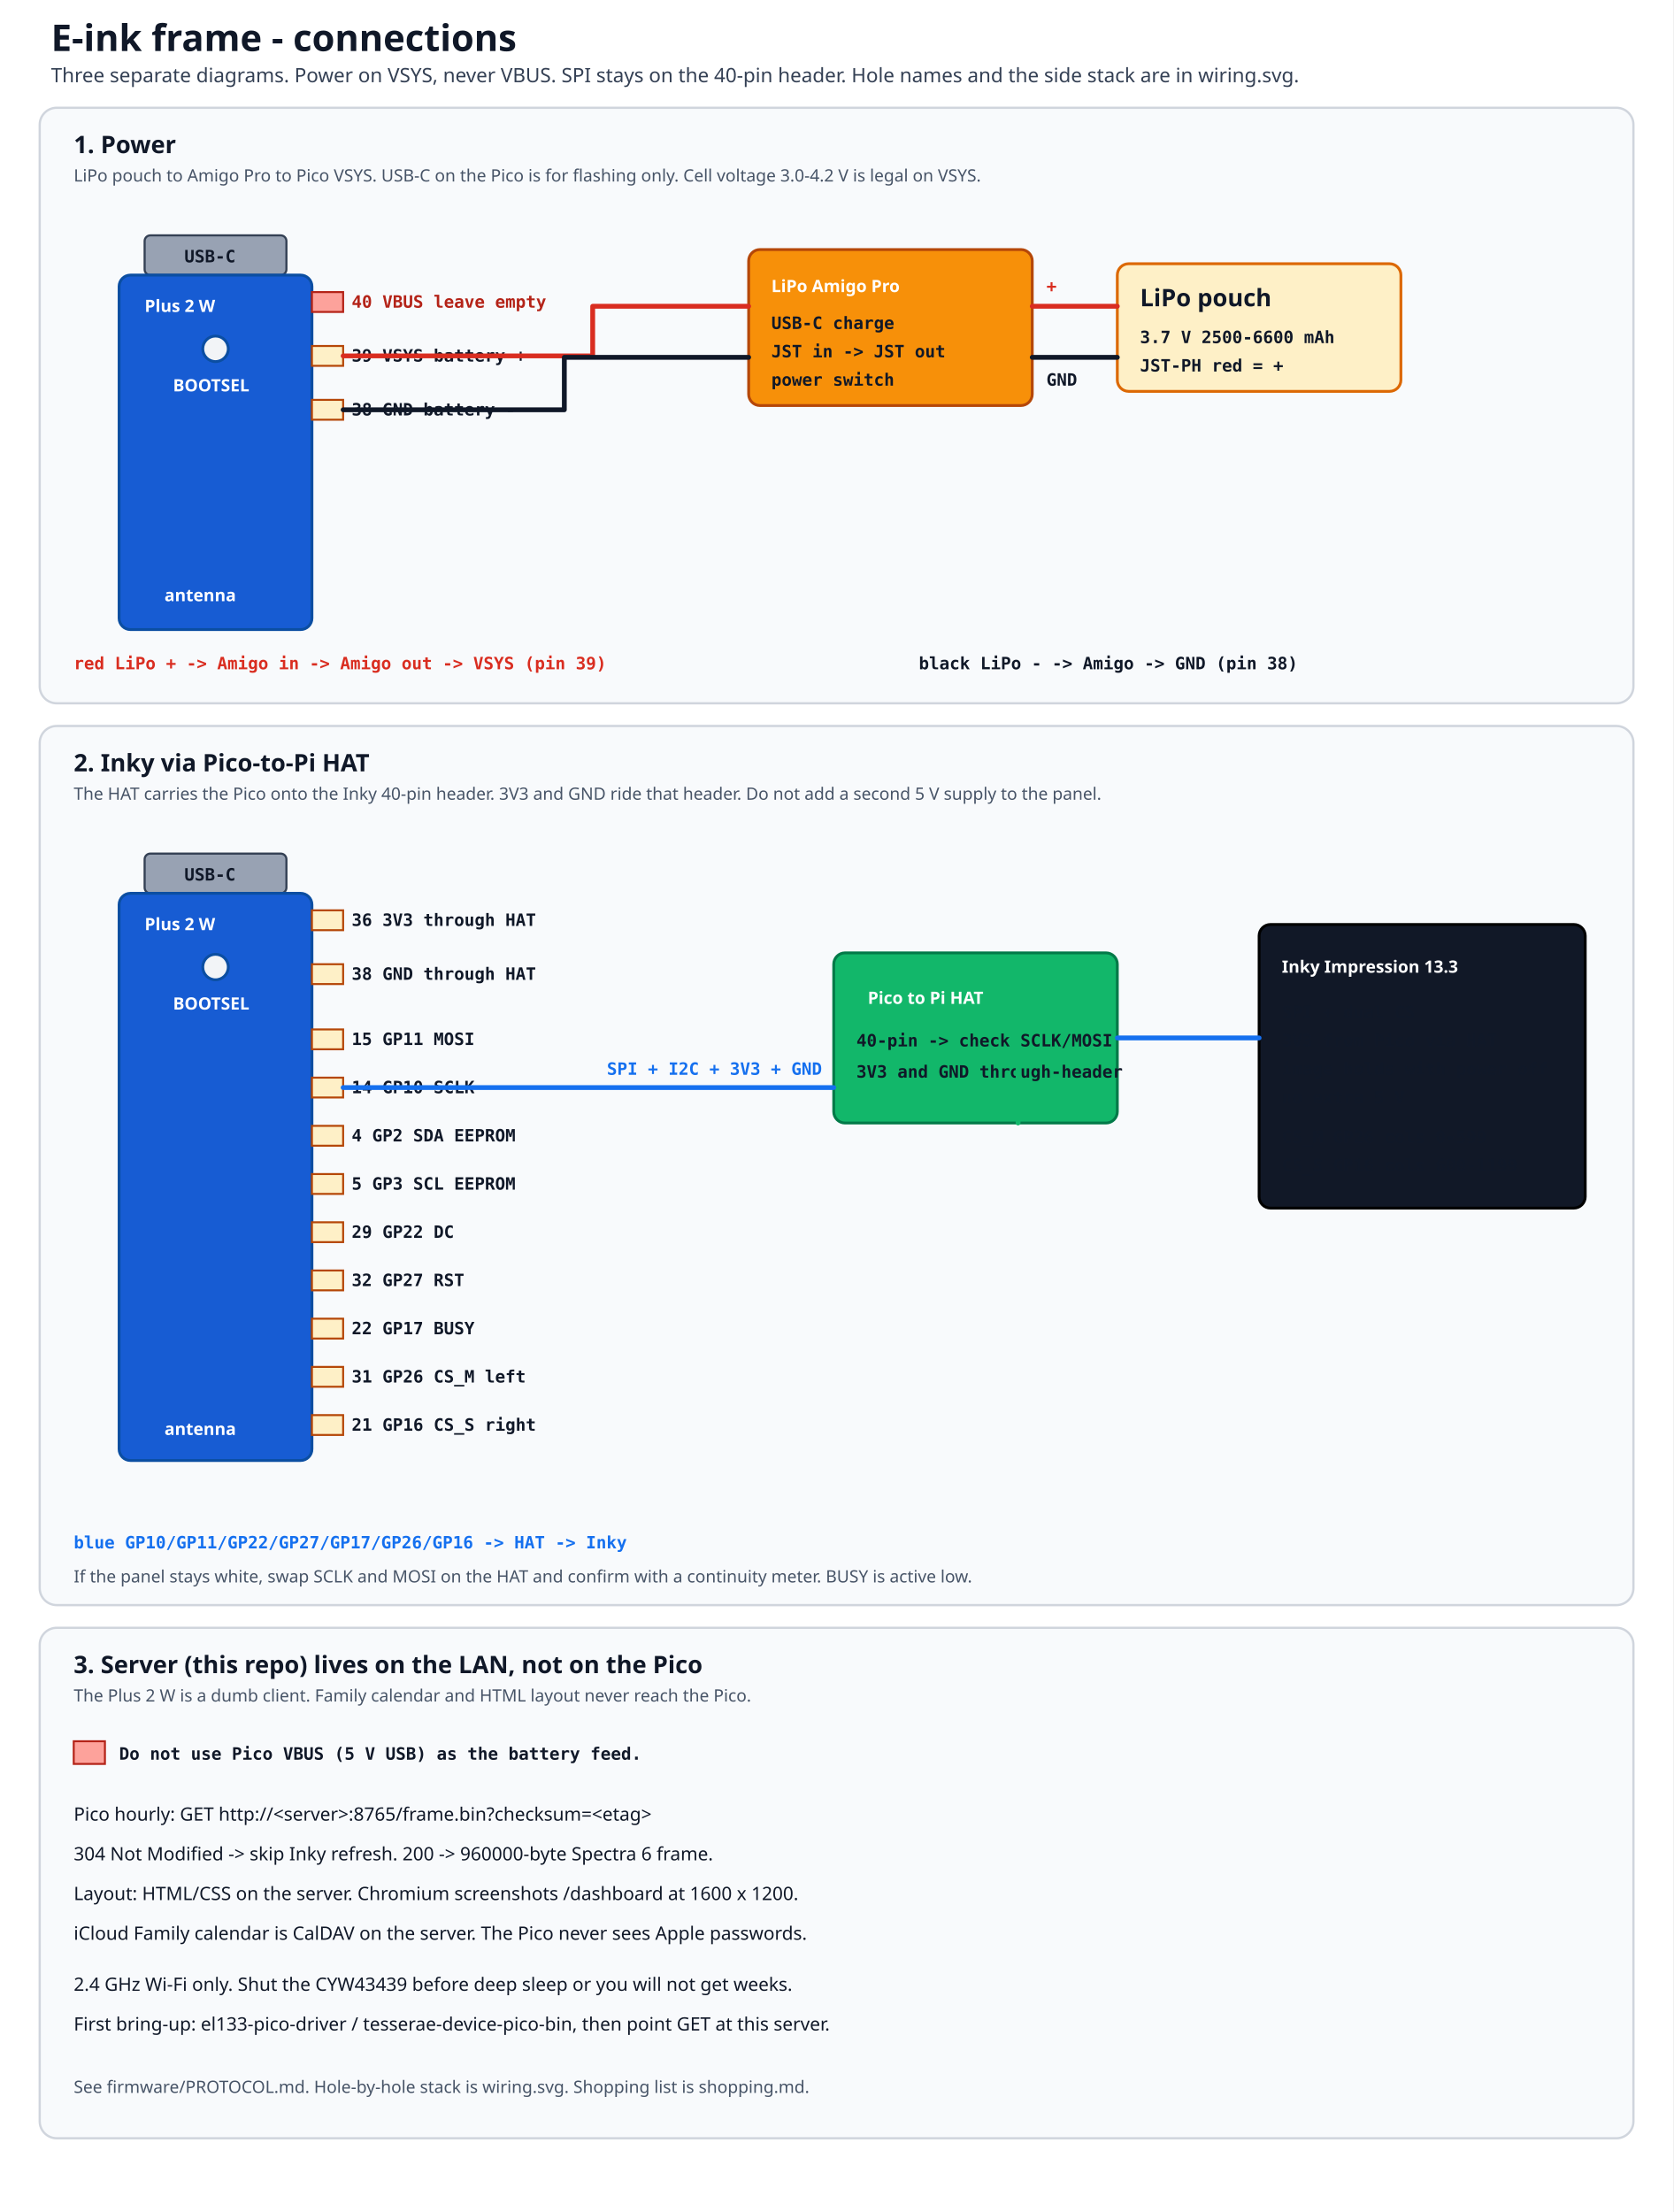
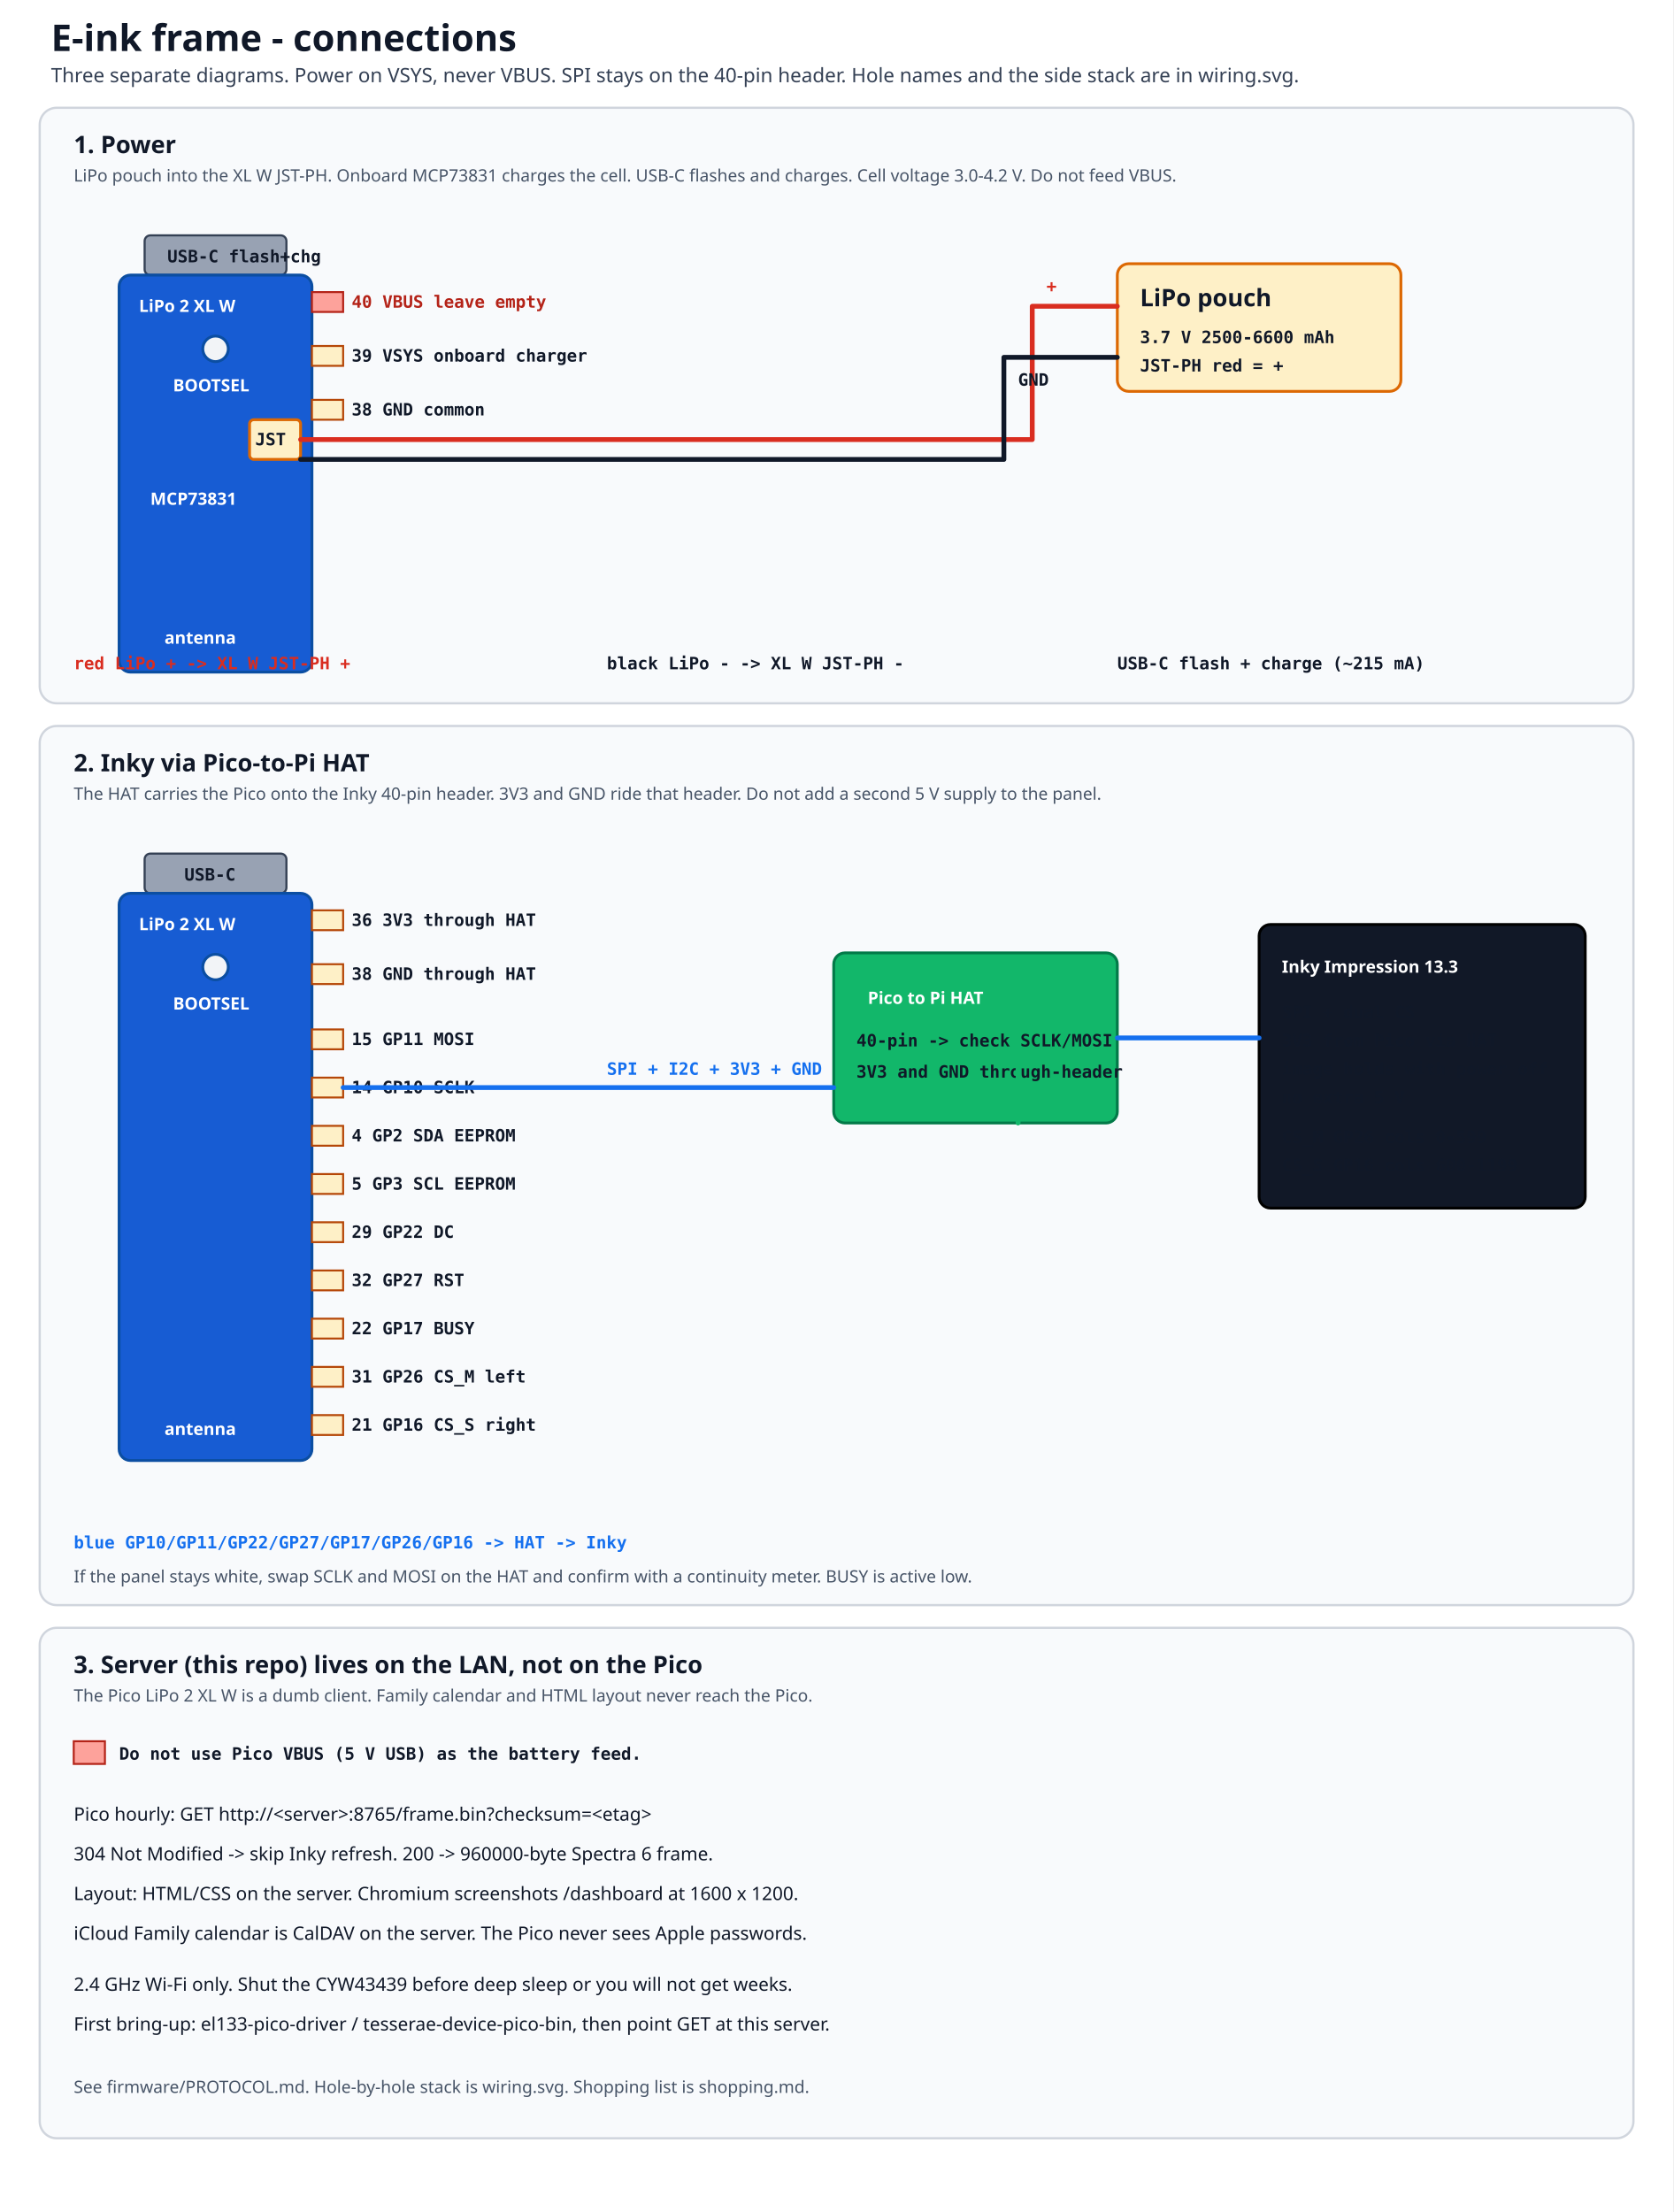
<svg xmlns="http://www.w3.org/2000/svg" width="1180" height="1560" viewBox="0 0 1180 1560" role="img" aria-label="Electrical connections for the e-ink frame: power, Inky SPI pins, and the LAN server">
  <defs>
    <style>
      .bg { fill: #ffffff; }
      .title { font: 700 26px system-ui, sans-serif; fill: #101828; }
      .sub { font: 14px system-ui, sans-serif; fill: #344054; }
      .head { font: 700 17px system-ui, sans-serif; fill: #101828; }
      .text { font: 13px system-ui, sans-serif; fill: #101828; }
      .small { font: 12px system-ui, sans-serif; fill: #475467; }
      .mono { font: 700 12px ui-monospace, SFMono-Regular, Menlo, monospace; fill: #101828; }
      .white { font: 700 12px system-ui, sans-serif; fill: #ffffff; }
      .pico { fill: #175cd3; stroke: #0b4ea2; stroke-width: 2; }
      .usb { fill: #98a2b3; stroke: #344054; stroke-width: 1.5; }
      .pin { fill: #e4e7ec; stroke: #98a2b3; stroke-width: 1; }
      .pin-use { fill: #fef0c7; stroke: #b54708; stroke-width: 1.4; }
      .pin-bad { fill: #fda29b; stroke: #b42318; stroke-width: 1.4; }
      .dot { fill: #101828; }
      .w { fill: none; stroke-width: 3.4; stroke-linecap: round; stroke-linejoin: round; }
      .red { stroke: #d92d20; }
      .blk { stroke: #101828; }
      .blu { stroke: #1570ef; }
      .org { stroke: #dc6803; }
      .grn { stroke: #12b76a; }
      .card { fill: #f8fafc; stroke: #d0d5dd; stroke-width: 1.6; }
      .lipo { fill: #fef0c7; stroke: #dc6803; stroke-width: 2; }
-       .amigo { fill: #f79009; stroke: #b54708; stroke-width: 2; }
      .hat { fill: #12b76a; stroke: #027a48; stroke-width: 2; }
      .inky { fill: #111827; stroke: #000; stroke-width: 2; }
    </style>
  </defs>
  <rect class="bg" width="1180" height="1560" />
  <text class="title" x="36" y="36">E-ink frame - connections</text>
  <text class="sub" x="36" y="58">Three separate diagrams. Power on VSYS, never VBUS. SPI stays on the 40-pin header. Hole names and the side stack are in wiring.svg.</text>
  <g transform="translate(28,76)">
    <rect class="card" x="0" y="0" width="1124" height="420" rx="12" />
    <text class="head" x="24" y="32">1. Power</text>
-     <text class="small" x="24" y="52">LiPo pouch to Amigo Pro to Pico VSYS. USB-C on the Pico is for flashing only. Cell voltage 3.0-4.2 V is legal on VSYS.</text>
+     <text class="small" x="24" y="52">LiPo pouch into the XL W JST-PH. Onboard MCP73831 charges the cell. USB-C flashes and charges. Cell voltage 3.0-4.2 V. Do not feed VBUS.</text>
    <rect class="usb" x="74" y="90" width="100" height="28" rx="4" />
-     <text class="mono" x="102" y="109">USB-C</text>
-     <rect class="pico" x="56" y="118" width="136" height="250" rx="8" />
-     <text class="white" x="74" y="144">Plus 2 W</text>
+     <text class="mono" x="90" y="109">USB-C flash+chg</text>
+     <rect class="pico" x="56" y="118" width="136" height="280" rx="8" />
+     <text class="white" x="70" y="144">LiPo 2 XL W</text>
    <circle cx="124" cy="170" r="9" fill="#f2f4f7" stroke="#0b4ea2" stroke-width="2" />
    <text class="white" x="94" y="200">BOOTSEL</text>
-     <text class="white" x="88" y="348">antenna</text>
+     <rect class="lipo" x="148" y="220" width="36" height="28" rx="3" />
+     <text class="mono" x="152" y="238">JST</text>
+     <text class="white" x="78" y="280">MCP73831</text>
+     <text class="white" x="88" y="378">antenna</text>
    <rect class="pin-bad" x="192" y="130" width="22" height="14" />
    <text class="mono" x="220" y="141" style="fill:#b42318">40 VBUS  leave empty</text>
    <rect class="pin-use" x="192" y="168" width="22" height="14" />
-     <text class="mono" x="220" y="179">39 VSYS  battery +</text>
+     <text class="mono" x="220" y="179">39 VSYS  onboard charger</text>
    <rect class="pin-use" x="192" y="206" width="22" height="14" />
-     <text class="mono" x="220" y="217">38 GND   battery -</text>
+     <text class="mono" x="220" y="217">38 GND   common</text>
    <rect class="lipo" x="760" y="110" width="200" height="90" rx="8" />
    <text class="head" x="776" y="140">LiPo pouch</text>
    <text class="mono" x="776" y="166">3.7 V  2500-6600 mAh</text>
    <text class="mono" x="776" y="186">JST-PH  red = +</text>
-     <rect class="amigo" x="500" y="100" width="200" height="110" rx="8" />
-     <text class="white" x="516" y="130">LiPo Amigo Pro</text>
-     <text class="mono" x="516" y="156">USB-C charge</text>
-     <text class="mono" x="516" y="176">JST in -&gt; JST out</text>
-     <text class="mono" x="516" y="196">power switch</text>
-     <path class="w red" d="M760 140 H700" />
-     <path class="w blk" d="M760 176 H700" />
-     <path class="w red" d="M500 140 H390 V175 H214" />
-     <path class="w blk" d="M500 176 H370 V213 H214" />
+     <path class="w red" d="M760 140 H700 V234 H184" />
+     <path class="w blk" d="M760 176 H680 V248 H184" />
    <text class="mono" x="710" y="130" style="fill:#d92d20">+</text>
-     <text class="mono" x="710" y="196">GND</text>
-     <text class="mono" x="24" y="396" style="fill:#d92d20">red    LiPo +  -&gt;  Amigo in  -&gt;  Amigo out  -&gt;  VSYS (pin 39)</text>
-     <text class="mono" x="620" y="396">black  LiPo -  -&gt;  Amigo  -&gt;  GND (pin 38)</text>
+     <text class="mono" x="690" y="196">GND</text>
+     <text class="mono" x="24" y="396" style="fill:#d92d20">red    LiPo +  -&gt;  XL W JST-PH +</text>
+     <text class="mono" x="400" y="396">black  LiPo -  -&gt;  XL W JST-PH -</text>
+     <text class="mono" x="760" y="396">USB-C  flash + charge (~215 mA)</text>
  </g>
  <g transform="translate(28,512)">
    <rect class="card" x="0" y="0" width="1124" height="620" rx="12" />
    <text class="head" x="24" y="32">2. Inky via Pico-to-Pi HAT</text>
    <text class="small" x="24" y="52">The HAT carries the Pico onto the Inky 40-pin header. 3V3 and GND ride that header. Do not add a second 5 V supply to the panel.</text>
    <rect class="usb" x="74" y="90" width="100" height="28" rx="4" />
    <text class="mono" x="102" y="109">USB-C</text>
    <rect class="pico" x="56" y="118" width="136" height="400" rx="8" />
-     <text class="white" x="74" y="144">Plus 2 W</text>
+     <text class="white" x="70" y="144">LiPo 2 XL W</text>
    <circle cx="124" cy="170" r="9" fill="#f2f4f7" stroke="#0b4ea2" stroke-width="2" />
    <text class="white" x="94" y="200">BOOTSEL</text>
    <text class="white" x="88" y="500">antenna</text>
    <rect class="pin-use" x="192" y="130" width="22" height="14" />
    <text class="mono" x="220" y="141">36 3V3   through HAT</text>
    <rect class="pin-use" x="192" y="168" width="22" height="14" />
    <text class="mono" x="220" y="179">38 GND   through HAT</text>
    <rect class="pin-use" x="192" y="214" width="22" height="14" />
    <text class="mono" x="220" y="225">15 GP11  MOSI</text>
    <rect class="pin-use" x="192" y="248" width="22" height="14" />
    <text class="mono" x="220" y="259">14 GP10  SCLK</text>
    <rect class="pin-use" x="192" y="282" width="22" height="14" />
    <text class="mono" x="220" y="293">4  GP2   SDA EEPROM</text>
    <rect class="pin-use" x="192" y="316" width="22" height="14" />
    <text class="mono" x="220" y="327">5  GP3   SCL EEPROM</text>
    <rect class="pin-use" x="192" y="350" width="22" height="14" />
    <text class="mono" x="220" y="361">29 GP22  DC</text>
    <rect class="pin-use" x="192" y="384" width="22" height="14" />
    <text class="mono" x="220" y="395">32 GP27  RST</text>
    <rect class="pin-use" x="192" y="418" width="22" height="14" />
    <text class="mono" x="220" y="429">22 GP17  BUSY</text>
    <rect class="pin-use" x="192" y="452" width="22" height="14" />
    <text class="mono" x="220" y="463">31 GP26  CS_M  left</text>
    <rect class="pin-use" x="192" y="486" width="22" height="14" />
    <text class="mono" x="220" y="497">21 GP16  CS_S  right</text>
    <rect class="hat" x="560" y="160" width="200" height="120" rx="8" />
    <text class="white" x="584" y="196">Pico to Pi HAT</text>
    <text class="mono" x="576" y="226">40-pin  -&gt;  check SCLK/MOSI</text>
    <text class="mono" x="576" y="248">3V3 and GND through-header</text>
    <rect class="inky" x="860" y="140" width="230" height="200" rx="8" />
    <text class="white" x="876" y="174">Inky Impression 13.3</text>
    <text class="mono" x="876" y="206">SPI + dual CS</text>
    <text class="mono" x="876" y="226">3V3 from Pico via HAT</text>
    <text class="mono" x="876" y="246">image holds with power off</text>
    <text class="mono" x="876" y="266">no extra 5 V</text>
    <text class="mono" x="876" y="294">CS_M GP26  cols 0-599</text>
    <text class="mono" x="876" y="314">CS_S GP16  cols 600-1199</text>
    <path class="w blu" d="M214 255 H560" />
    <path class="w blu" d="M760 220 H860" />
    <path class="w grn" d="M690 280 V220" />
    <text class="mono" x="400" y="246" style="fill:#1570ef">SPI + I2C + 3V3 + GND</text>
    <text class="mono" x="24" y="580" style="fill:#1570ef">blue   GP10/GP11/GP22/GP27/GP17/GP26/GP16  -&gt;  HAT  -&gt;  Inky</text>
    <text class="small" x="24" y="604">If the panel stays white, swap SCLK and MOSI on the HAT and confirm with a continuity meter. BUSY is active low.</text>
  </g>
  <g transform="translate(28,1148)">
    <rect class="card" x="0" y="0" width="1124" height="360" rx="12" />
    <text class="head" x="24" y="32">3. Server (this repo) lives on the LAN, not on the Pico</text>
-     <text class="small" x="24" y="52">The Plus 2 W is a dumb client. Family calendar and HTML layout never reach the Pico.</text>
+     <text class="small" x="24" y="52">The Pico LiPo 2 XL W is a dumb client. Family calendar and HTML layout never reach the Pico.</text>
    <rect class="pin-bad" x="24" y="80" width="22" height="16" />
    <text class="mono" x="56" y="93">Do not use Pico VBUS (5 V USB) as the battery feed.</text>
    <text class="text" x="24" y="136">Pico hourly:  GET http://&lt;server&gt;:8765/frame.bin?checksum=&lt;etag&gt;</text>
    <text class="text" x="24" y="164">304 Not Modified  -&gt;  skip Inky refresh.   200  -&gt;  960000-byte Spectra 6 frame.</text>
    <text class="text" x="24" y="192">Layout: HTML/CSS on the server. Chromium screenshots /dashboard at 1600 x 1200.</text>
    <text class="text" x="24" y="220">iCloud Family calendar is CalDAV on the server. The Pico never sees Apple passwords.</text>
    <text class="text" x="24" y="256">2.4 GHz Wi-Fi only. Shut the CYW43439 before deep sleep or you will not get weeks.</text>
    <text class="text" x="24" y="284">First bring-up: el133-pico-driver / tesserae-device-pico-bin, then point GET at this server.</text>
    <text class="small" x="24" y="328">See firmware/PROTOCOL.md. Hole-by-hole stack is wiring.svg. Shopping list is shopping.md.</text>
  </g>
</svg>
